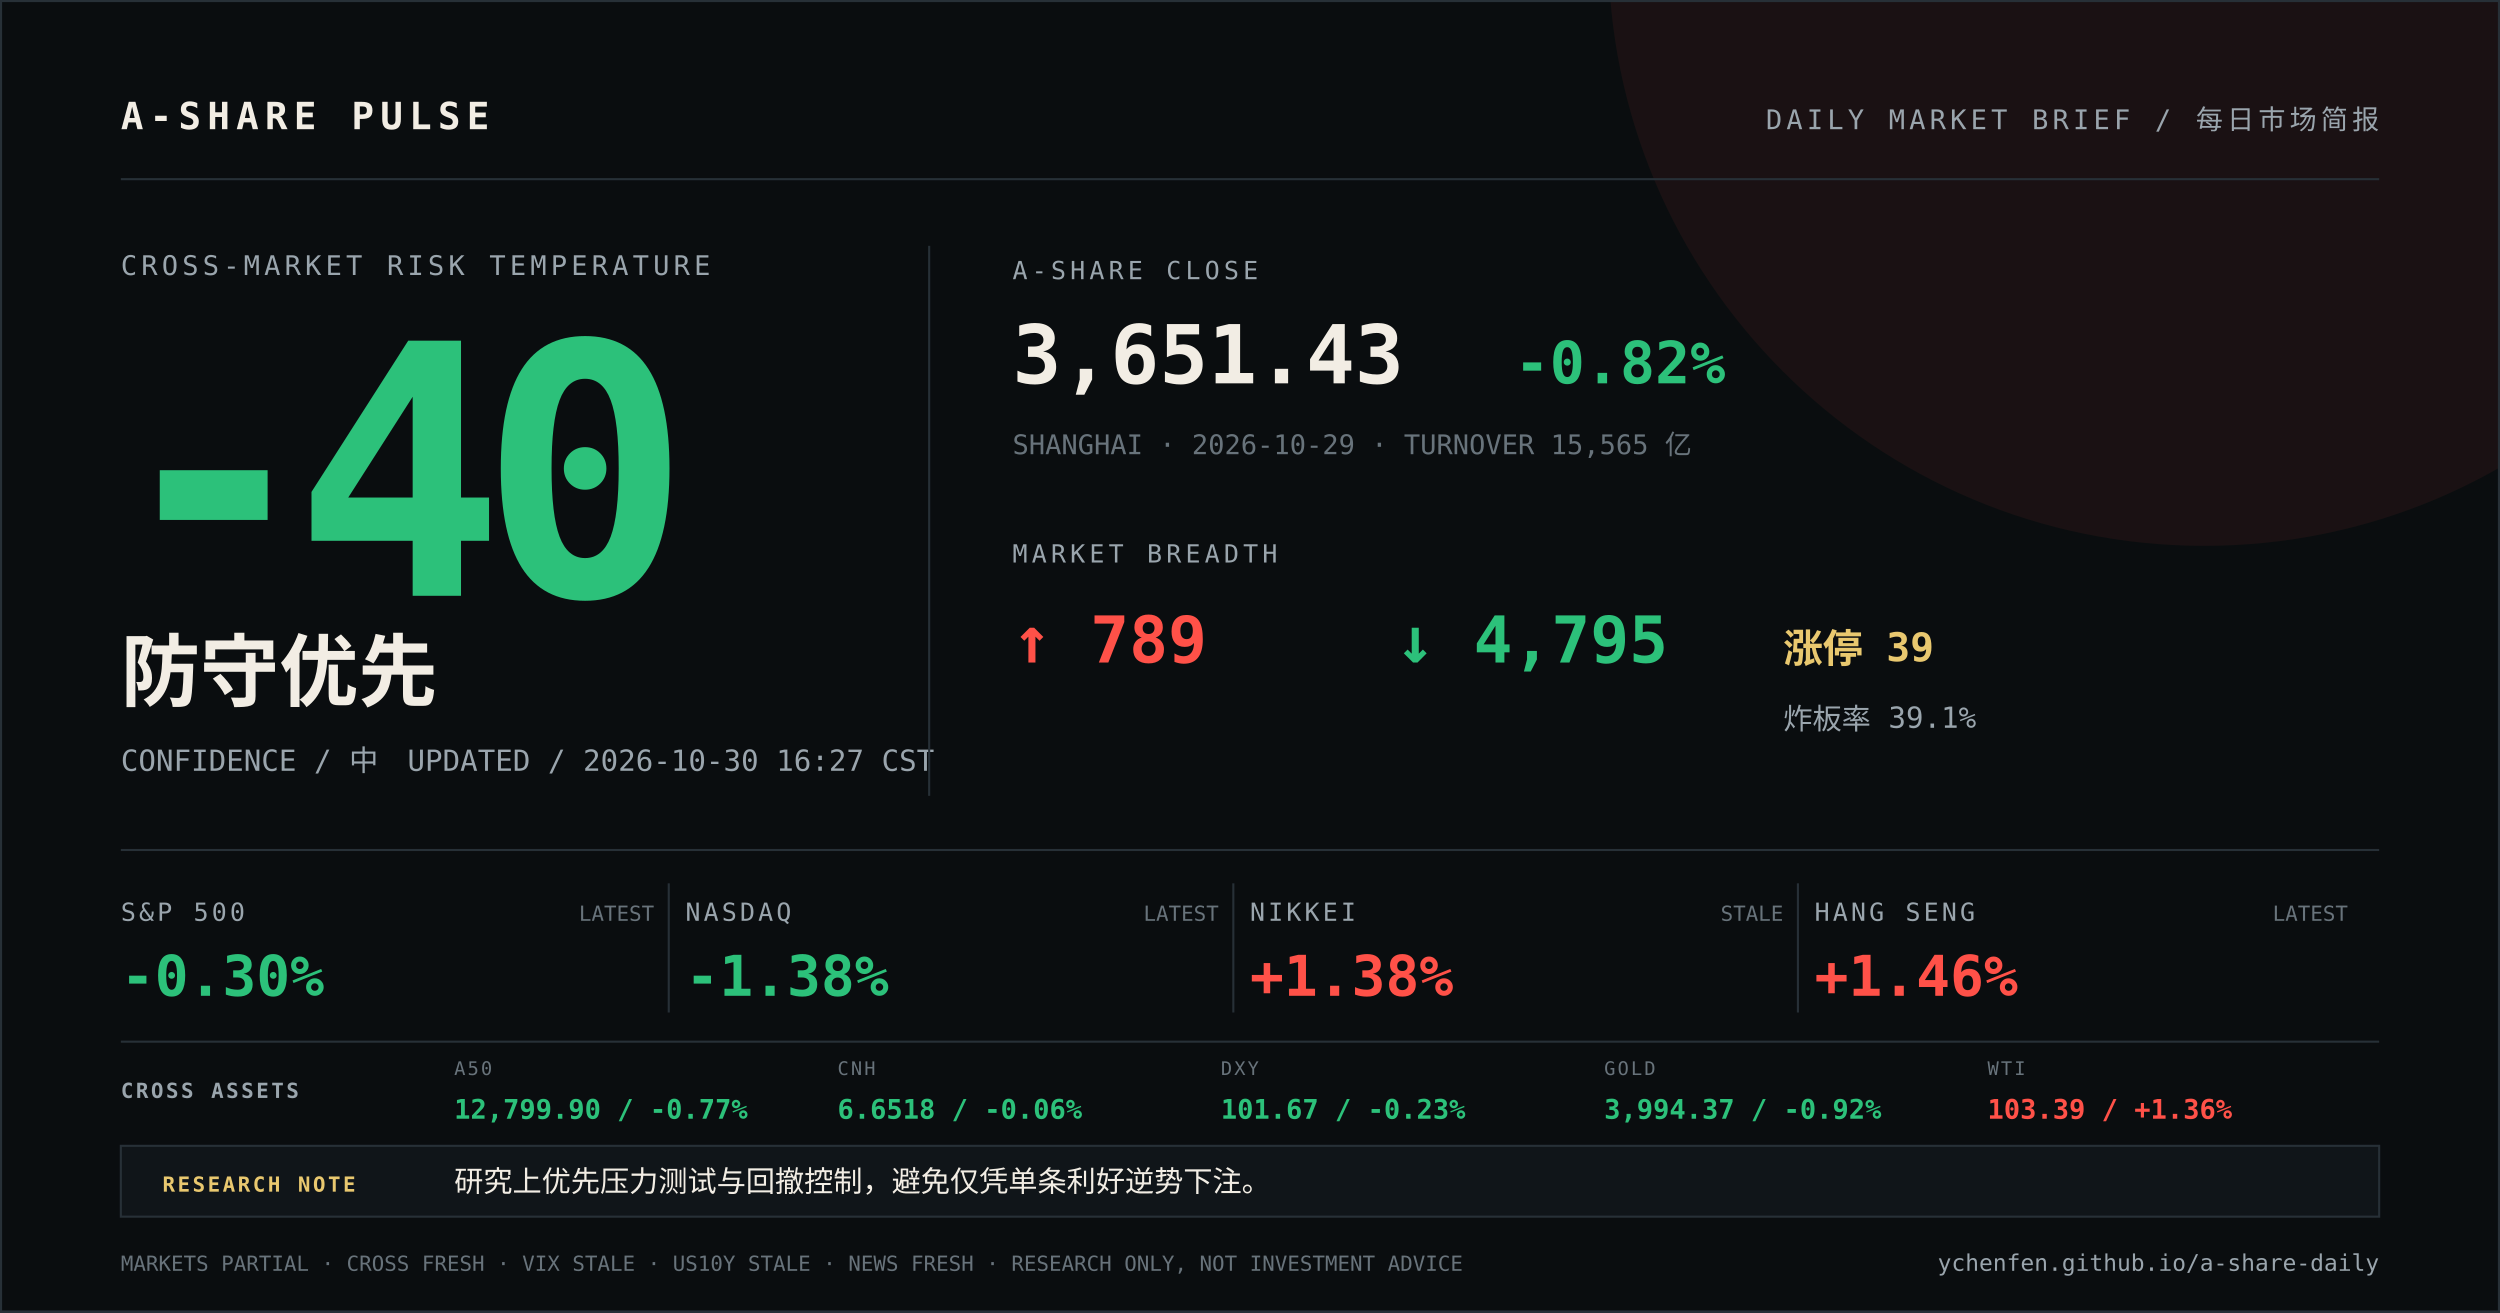
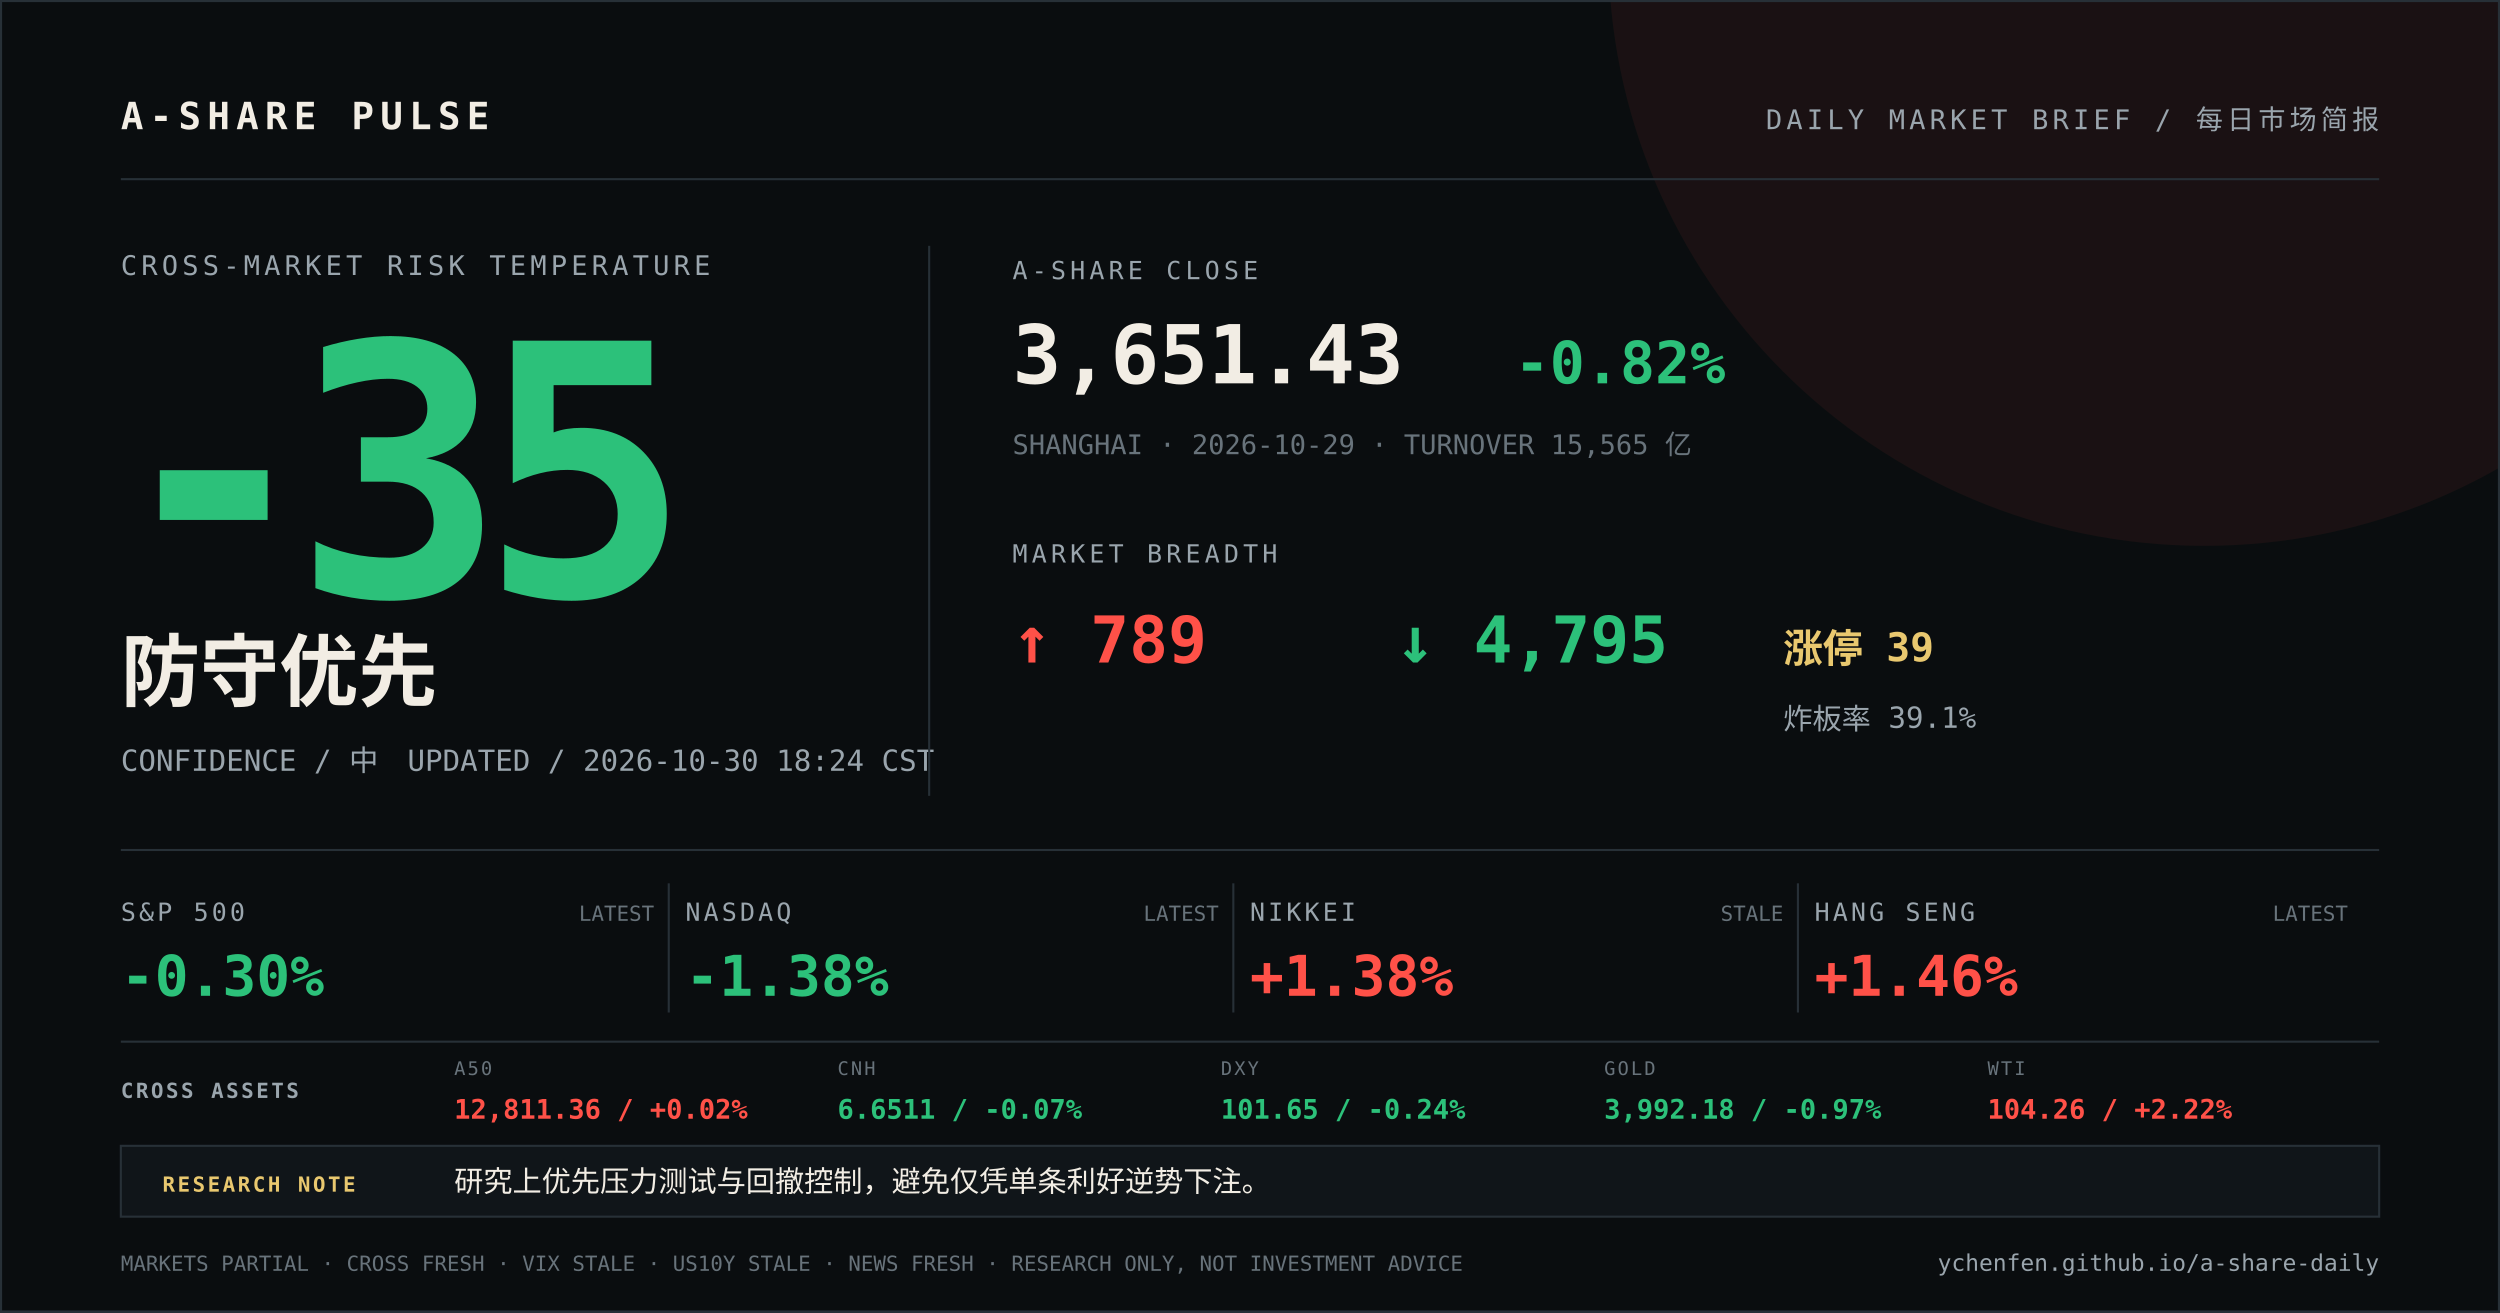
<svg xmlns="http://www.w3.org/2000/svg" width="1200" height="630" viewBox="0 0 1200 630">
  <rect width="1200" height="630" fill="#0a0d0f" />
  <circle cx="1058" cy="-24" r="286" fill="#ff5148" opacity="0.07" />
  <path d="M0 0H1200V630H0Z" fill="none" stroke="#273037" stroke-width="2" />
  <g font-family="DIN Alternate, SFMono-Regular, Menlo, monospace">
    <text x="58" y="62" fill="#f2ede4" font-size="18" font-weight="700" letter-spacing="3">A-SHARE PULSE</text>
    <text x="1142" y="62" fill="#9aa5ad" font-size="13" text-anchor="end" letter-spacing="2">DAILY MARKET BRIEF / 每日市场简报</text>
    <line x1="58" y1="86" x2="1142" y2="86" stroke="#273037" />
    <text x="58" y="132" fill="#9aa5ad" font-size="13" letter-spacing="2">CROSS-MARKET RISK TEMPERATURE</text>
-     <text x="52" y="286" fill="#2cc17a" font-size="168" font-weight="800" letter-spacing="-12">-40</text>
+     <text x="52" y="286" fill="#2cc17a" font-size="168" font-weight="800" letter-spacing="-12">-35</text>
    <text x="58" y="336" fill="#f2ede4" font-size="38" font-weight="700">防守优先</text>
-     <text x="58" y="370" fill="#9aa5ad" font-size="14">CONFIDENCE / 中　UPDATED / 2026-10-30 16:27 CST</text>
+     <text x="58" y="370" fill="#9aa5ad" font-size="14">CONFIDENCE / 中　UPDATED / 2026-10-30 18:24 CST</text>
    <line x1="446" y1="118" x2="446" y2="382" stroke="#273037" />
    <text x="486" y="134" fill="#9aa5ad" font-size="12" letter-spacing="2">A-SHARE CLOSE</text>
    <text x="486" y="184" fill="#f2ede4" font-size="39" font-weight="700">3,651.43</text>
    <text x="727" y="184" fill="#2cc17a" font-size="28" font-weight="700">-0.82%</text>
    <text x="486" y="218" fill="#68737b" font-size="13">SHANGHAI · 2026-10-29 · TURNOVER 15,565 亿</text>
    <text x="486" y="270" fill="#9aa5ad" font-size="12" letter-spacing="2">MARKET BREADTH</text>
    <text x="486" y="318" fill="#ff5148" font-size="31" font-weight="700">↑ 789</text>
    <text x="670" y="318" fill="#2cc17a" font-size="31" font-weight="700">↓ 4,795</text>
    <text x="856" y="318" fill="#e9c86f" font-size="19" font-weight="700">涨停 39</text>
    <text x="856" y="350" fill="#9aa5ad" font-size="14">炸板率 39.1%</text>
    <line x1="58" y1="408" x2="1142" y2="408" stroke="#273037" />
    <text x="58" y="442" fill="#9aa5ad" font-size="12" letter-spacing="1.5">S&amp;P 500</text>
    <text x="58" y="478" fill="#2cc17a" font-size="27" font-weight="700">-0.30%</text>
    <text x="314" y="442" fill="#68737b" font-size="10" text-anchor="end">LATEST</text>
    <line x1="321" y1="424" x2="321" y2="486" stroke="#273037" />
    <text x="329" y="442" fill="#9aa5ad" font-size="12" letter-spacing="1.5">NASDAQ</text>
    <text x="329" y="478" fill="#2cc17a" font-size="27" font-weight="700">-1.38%</text>
    <text x="585" y="442" fill="#68737b" font-size="10" text-anchor="end">LATEST</text>
    <line x1="592" y1="424" x2="592" y2="486" stroke="#273037" />
    <text x="600" y="442" fill="#9aa5ad" font-size="12" letter-spacing="1.5">NIKKEI</text>
    <text x="600" y="478" fill="#ff5148" font-size="27" font-weight="700">+1.38%</text>
    <text x="856" y="442" fill="#68737b" font-size="10" text-anchor="end">STALE</text>
    <line x1="863" y1="424" x2="863" y2="486" stroke="#273037" />
    <text x="871" y="442" fill="#9aa5ad" font-size="12" letter-spacing="1.5">HANG SENG</text>
    <text x="871" y="478" fill="#ff5148" font-size="27" font-weight="700">+1.46%</text>
    <text x="1127" y="442" fill="#68737b" font-size="10" text-anchor="end">LATEST</text>
    <line x1="58" y1="500" x2="1142" y2="500" stroke="#273037" />
    <text x="58" y="527" fill="#9aa5ad" font-size="10" font-weight="700" letter-spacing="1.2">CROSS ASSETS</text>
    <text x="218" y="516" fill="#68737b" font-size="9" letter-spacing="1">A50</text>
-     <text x="218" y="537" fill="#2cc17a" font-size="13" font-weight="700">12,799.90 / -0.77%</text>
+     <text x="218" y="537" fill="#ff5148" font-size="13" font-weight="700">12,811.36 / +0.02%</text>
    <text x="402" y="516" fill="#68737b" font-size="9" letter-spacing="1">CNH</text>
-     <text x="402" y="537" fill="#2cc17a" font-size="13" font-weight="700">6.6518 / -0.06%</text>
+     <text x="402" y="537" fill="#2cc17a" font-size="13" font-weight="700">6.6511 / -0.07%</text>
    <text x="586" y="516" fill="#68737b" font-size="9" letter-spacing="1">DXY</text>
-     <text x="586" y="537" fill="#2cc17a" font-size="13" font-weight="700">101.67 / -0.23%</text>
+     <text x="586" y="537" fill="#2cc17a" font-size="13" font-weight="700">101.65 / -0.24%</text>
    <text x="770" y="516" fill="#68737b" font-size="9" letter-spacing="1">GOLD</text>
-     <text x="770" y="537" fill="#2cc17a" font-size="13" font-weight="700">3,994.37 / -0.92%</text>
+     <text x="770" y="537" fill="#2cc17a" font-size="13" font-weight="700">3,992.18 / -0.97%</text>
    <text x="954" y="516" fill="#68737b" font-size="9" letter-spacing="1">WTI</text>
-     <text x="954" y="537" fill="#ff5148" font-size="13" font-weight="700">103.39 / +1.36%</text>
+     <text x="954" y="537" fill="#ff5148" font-size="13" font-weight="700">104.26 / +2.22%</text>
    <rect x="58" y="550" width="1084" height="34" fill="#101519" stroke="#273037" />
    <text x="78" y="572" fill="#e9c86f" font-size="10" font-weight="700" letter-spacing="1.2">RESEARCH NOTE</text>
    <text x="218" y="572" fill="#f2ede4" font-size="14">研究上优先压力测试与回撤控制，避免仅凭单条利好逆势下注。</text>
    <text x="58" y="610" fill="#68737b" font-size="10">MARKETS PARTIAL · CROSS FRESH · VIX STALE · US10Y STALE · NEWS FRESH · RESEARCH ONLY, NOT INVESTMENT ADVICE</text>
    <text x="1142" y="610" fill="#9aa5ad" font-size="11" text-anchor="end">ychenfen.github.io/a-share-daily</text>
  </g>
</svg>
